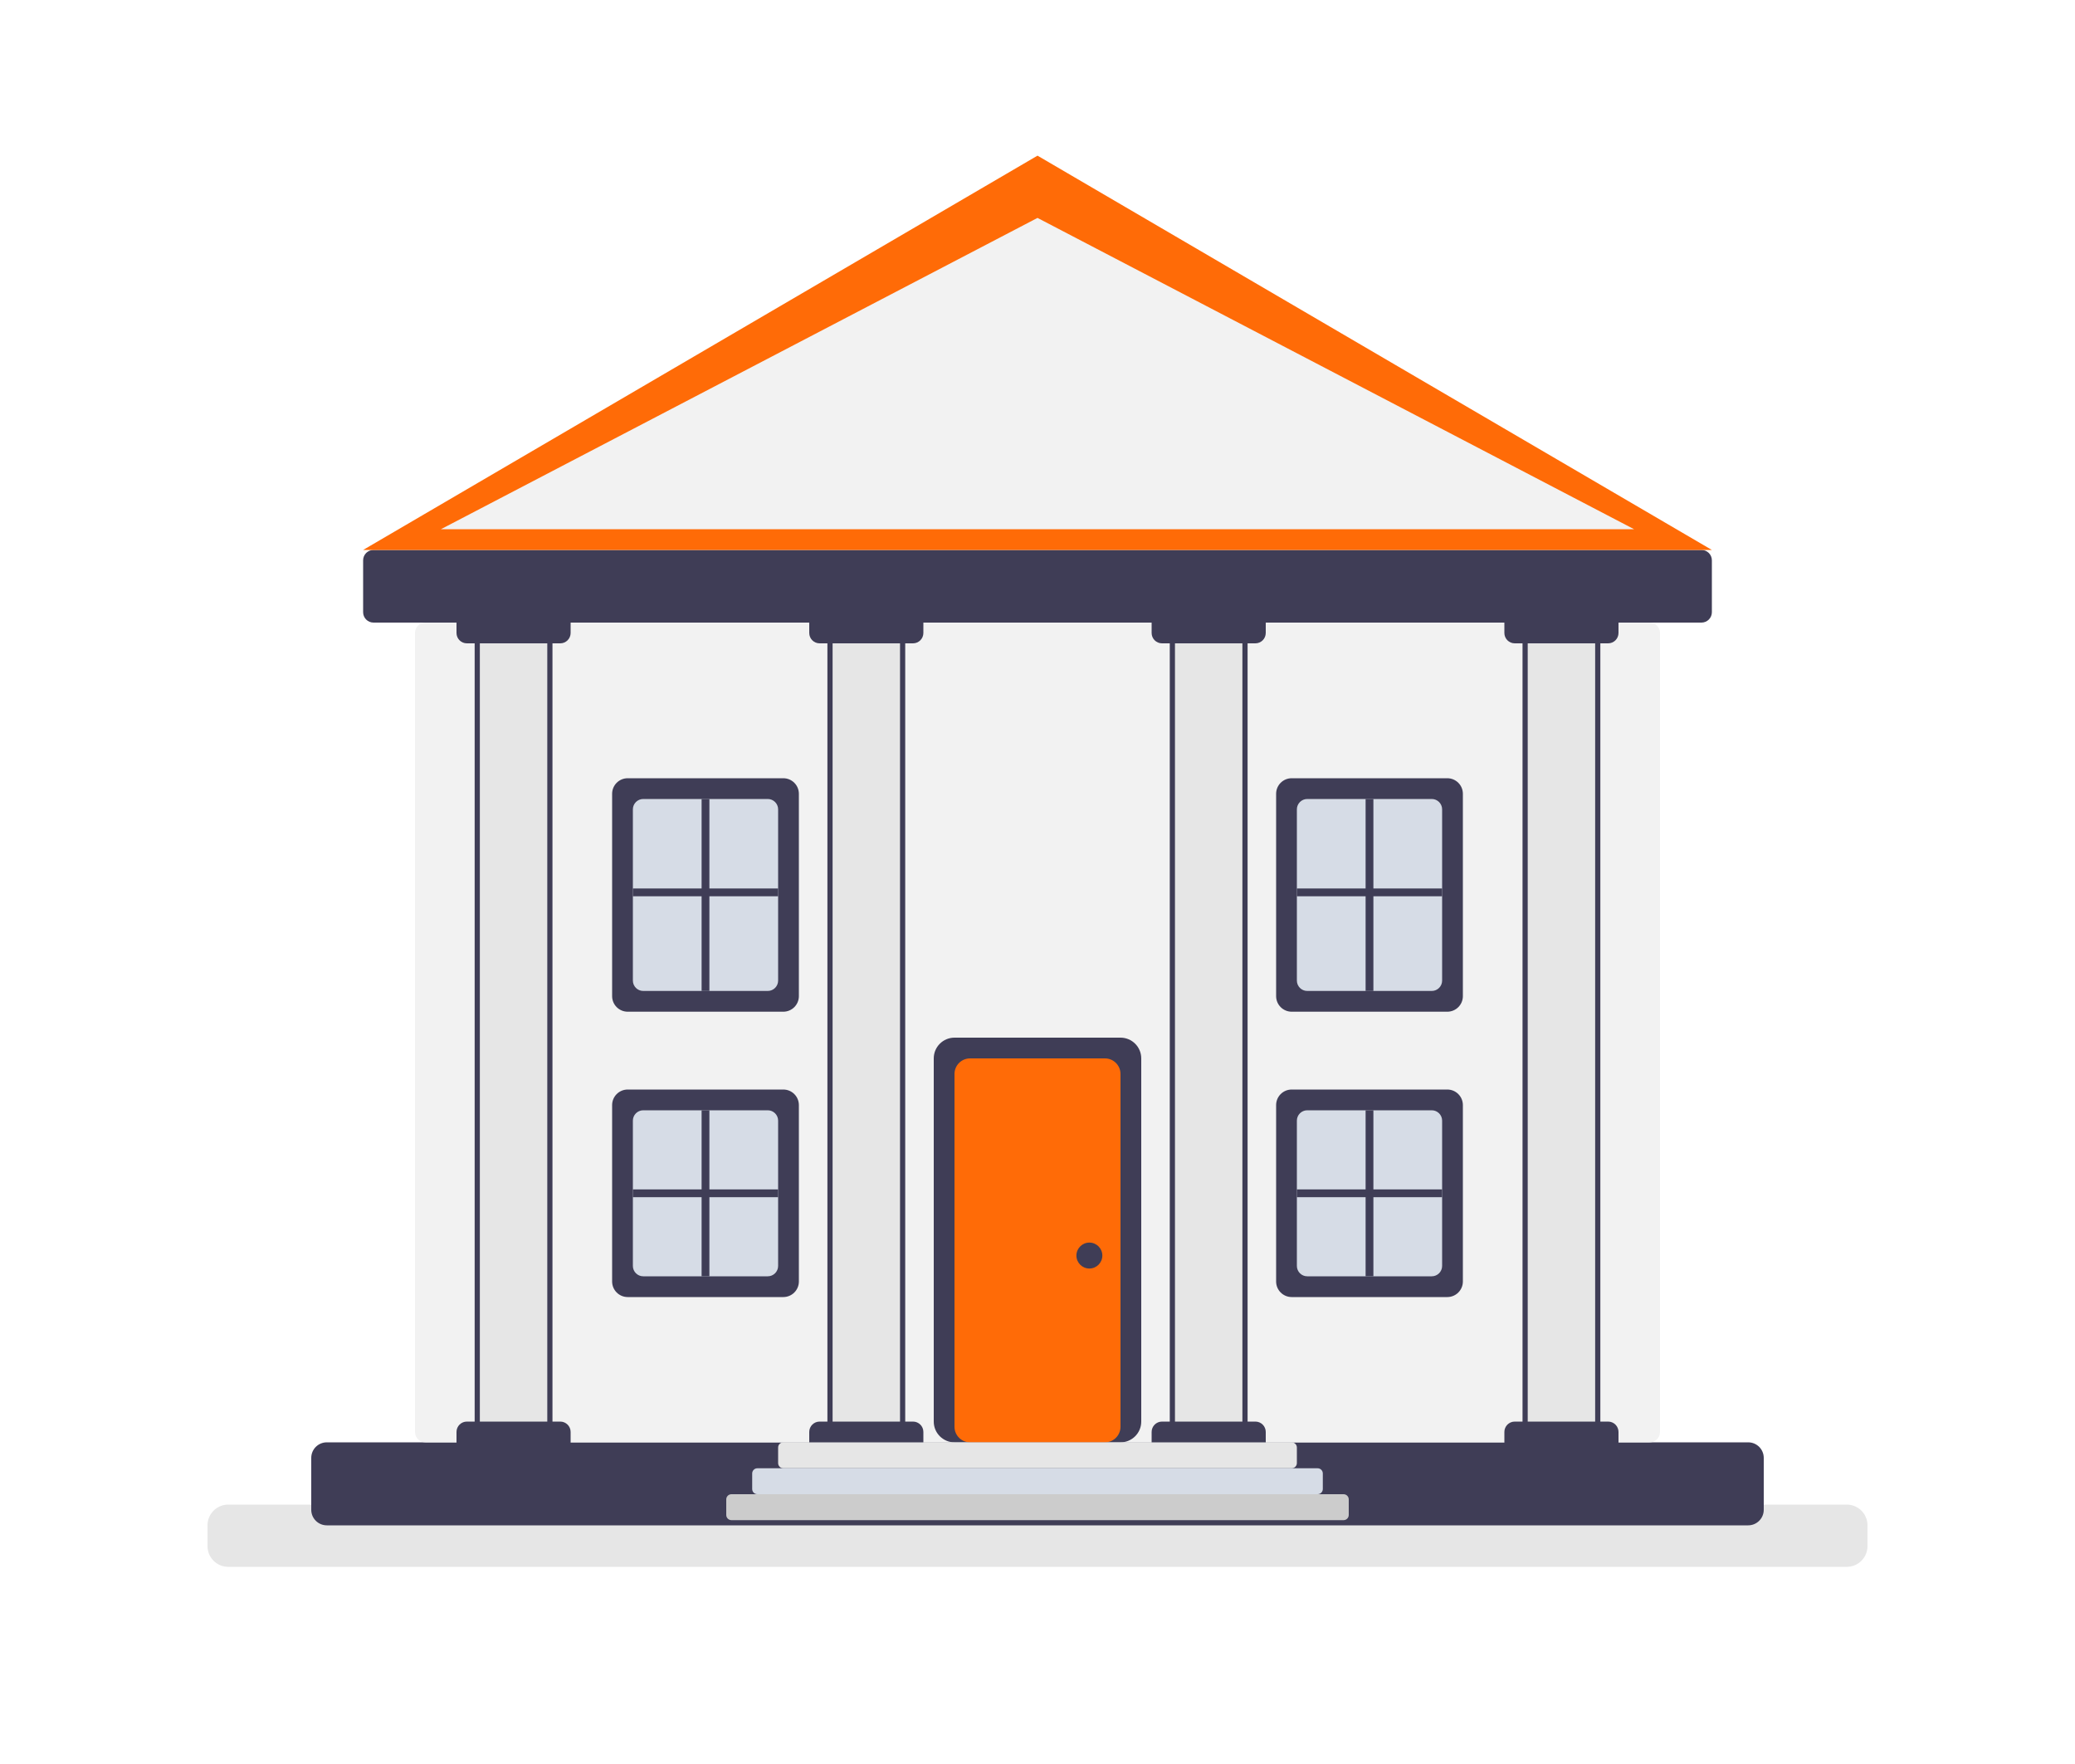
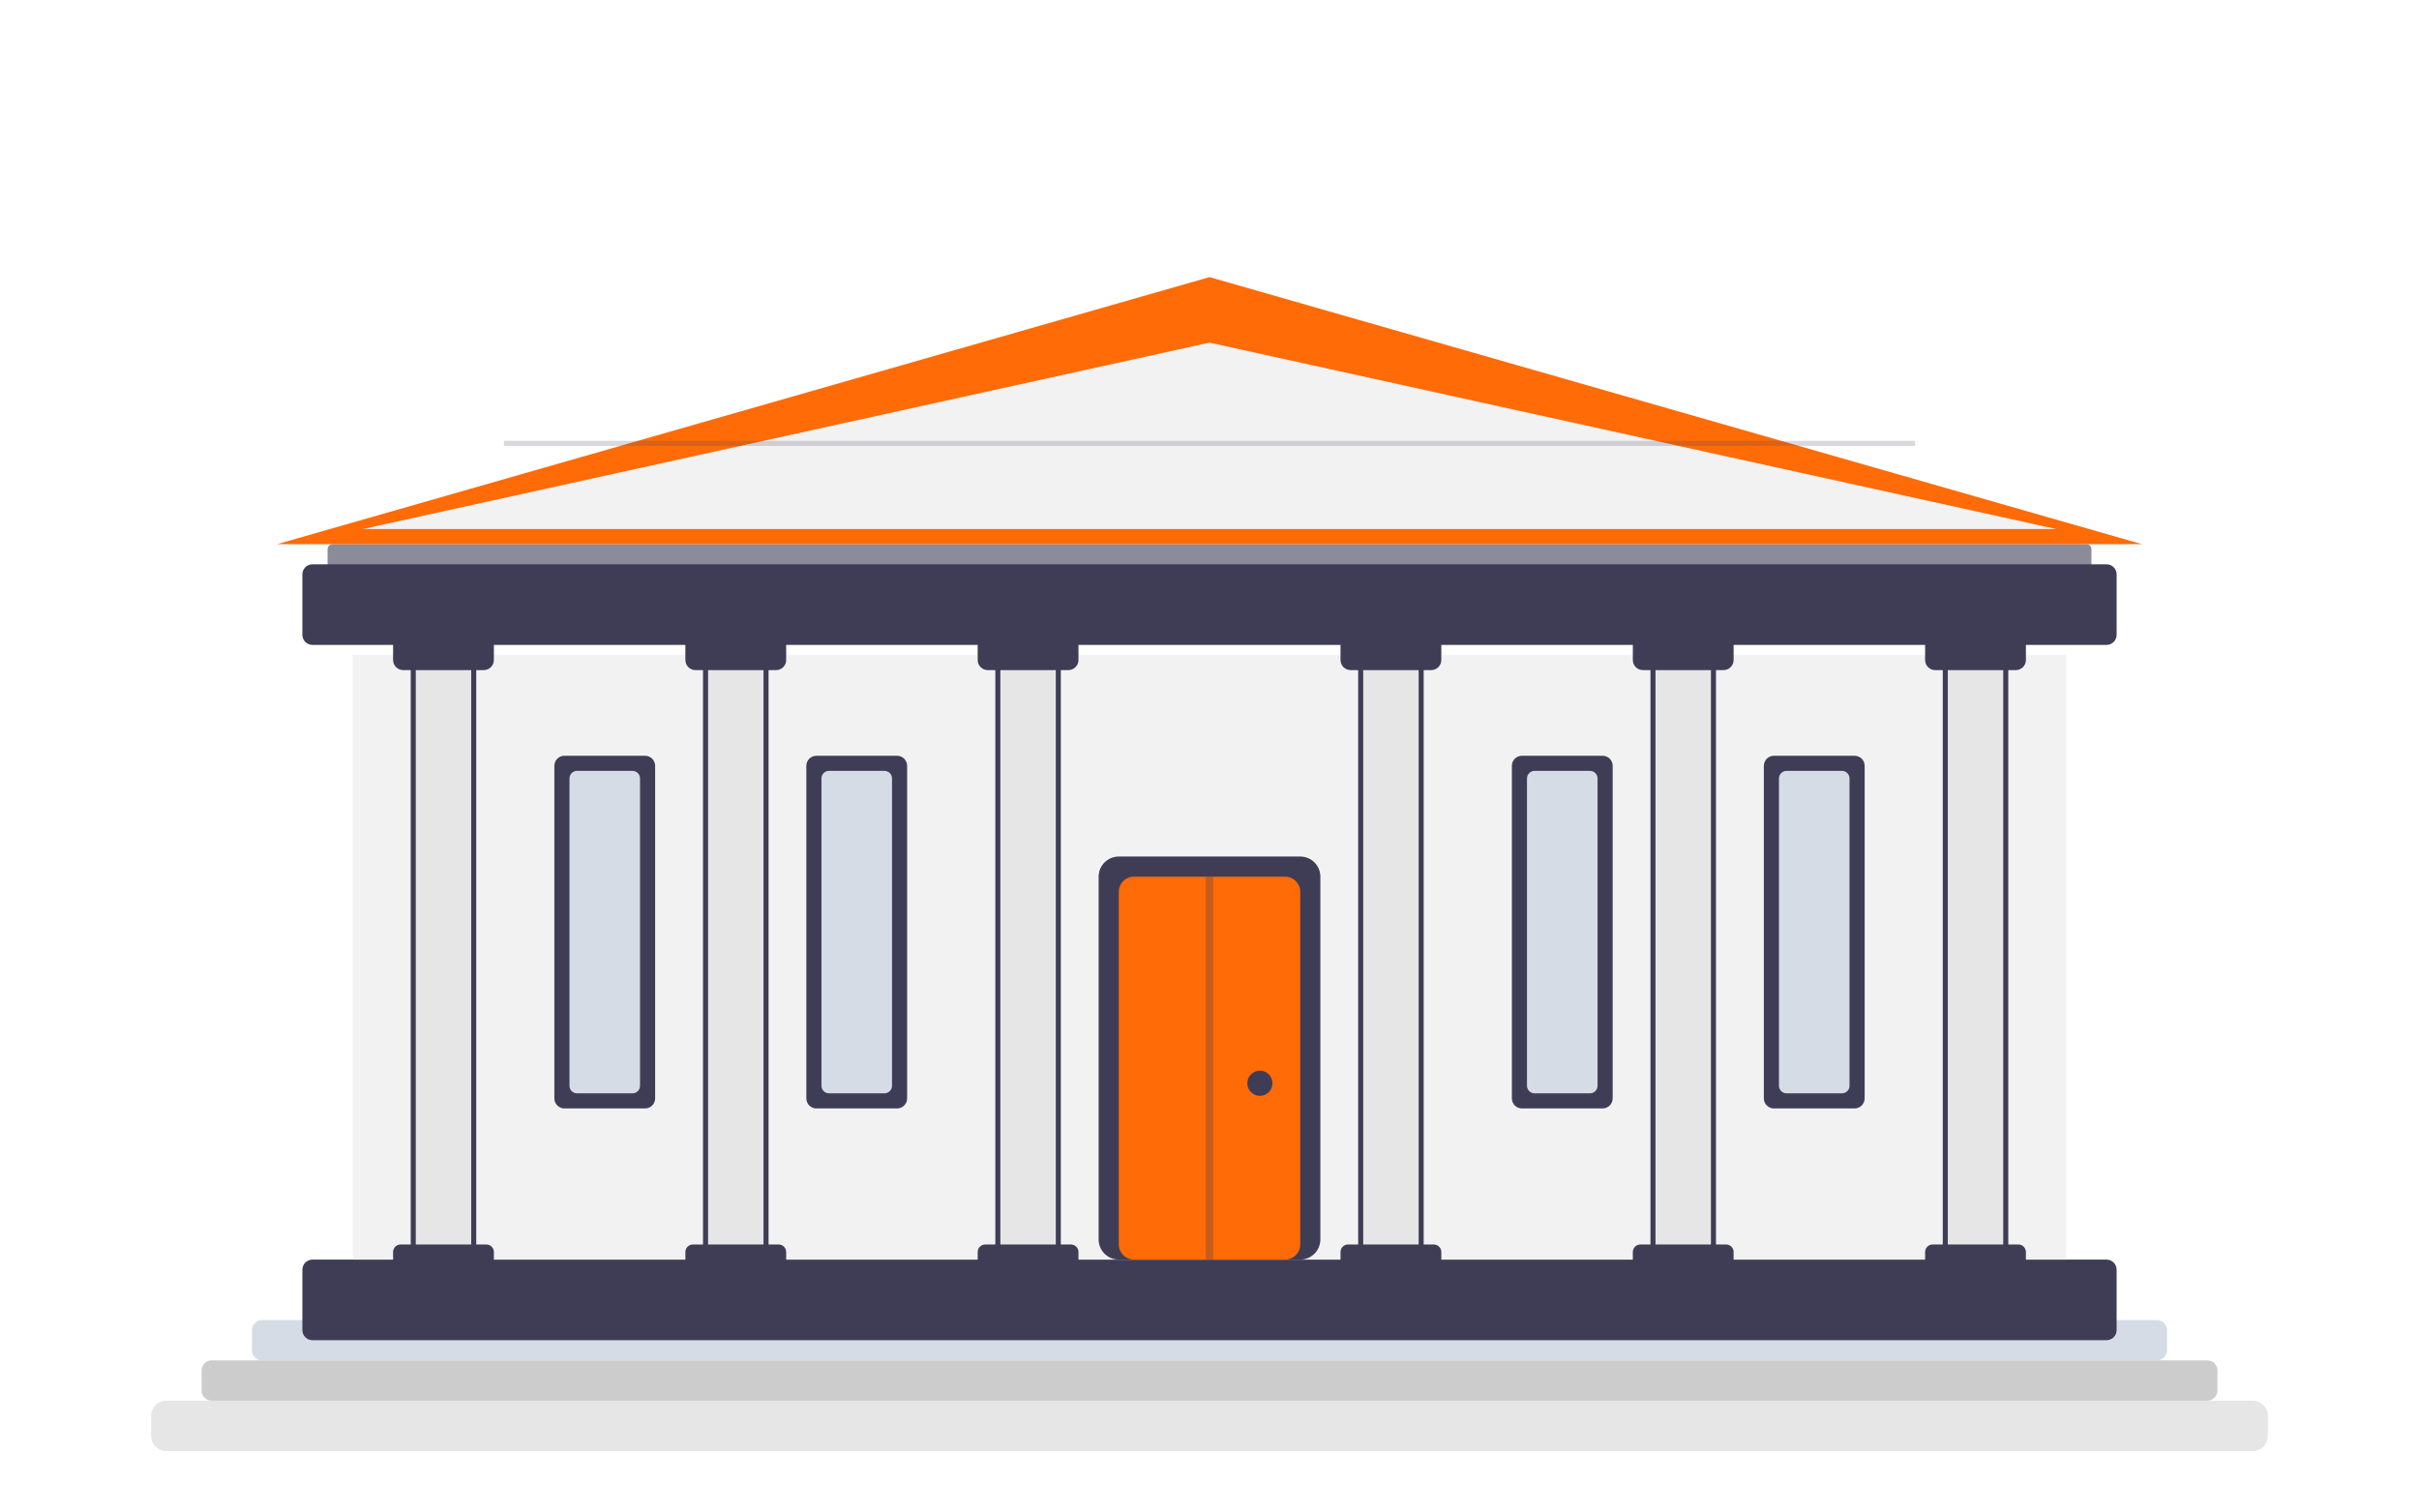
- <svg xmlns="http://www.w3.org/2000/svg" width="400" height="340" viewBox="0 0 400 340" role="img">
-   <rect x="40" y="290" width="320" height="12" rx="4" fill="#e6e6e6" />
-   <rect x="60" y="278" width="280" height="16" rx="3" fill="#3f3d56" />
-   <rect x="80" y="120" width="240" height="158" rx="2" fill="#f2f2f2" />
-   <rect x="118" y="150" width="36" height="45" rx="3" fill="#3f3d56" />
-   <rect x="122" y="154" width="28" height="37" rx="2" fill="#d6dce6" />
-   <line x1="136" y1="154" x2="136" y2="191" stroke="#3f3d56" stroke-width="1.5" />
-   <line x1="122" y1="172" x2="150" y2="172" stroke="#3f3d56" stroke-width="1.5" />
-   <rect x="118" y="210" width="36" height="40" rx="3" fill="#3f3d56" />
-   <rect x="122" y="214" width="28" height="32" rx="2" fill="#d6dce6" />
-   <line x1="136" y1="214" x2="136" y2="246" stroke="#3f3d56" stroke-width="1.5" />
-   <line x1="122" y1="230" x2="150" y2="230" stroke="#3f3d56" stroke-width="1.5" />
-   <rect x="246" y="150" width="36" height="45" rx="3" fill="#3f3d56" />
-   <rect x="250" y="154" width="28" height="37" rx="2" fill="#d6dce6" />
-   <line x1="264" y1="154" x2="264" y2="191" stroke="#3f3d56" stroke-width="1.5" />
-   <line x1="250" y1="172" x2="278" y2="172" stroke="#3f3d56" stroke-width="1.5" />
-   <rect x="246" y="210" width="36" height="40" rx="3" fill="#3f3d56" />
-   <rect x="250" y="214" width="28" height="32" rx="2" fill="#d6dce6" />
-   <line x1="264" y1="214" x2="264" y2="246" stroke="#3f3d56" stroke-width="1.5" />
-   <line x1="250" y1="230" x2="278" y2="230" stroke="#3f3d56" stroke-width="1.5" />
-   <rect x="180" y="200" width="40" height="78" rx="4" fill="#3f3d56" />
-   <rect x="184" y="204" width="32" height="74" rx="3" fill="#FF6B07" />
-   <circle cx="210" cy="242" r="2.5" fill="#3f3d56" />
-   <rect x="92" y="120" width="14" height="158" rx="3" fill="#e6e6e6" stroke="#3f3d56" stroke-width="1" />
-   <rect x="160" y="120" width="14" height="158" rx="3" fill="#e6e6e6" stroke="#3f3d56" stroke-width="1" />
-   <rect x="226" y="120" width="14" height="158" rx="3" fill="#e6e6e6" stroke="#3f3d56" stroke-width="1" />
-   <rect x="294" y="120" width="14" height="158" rx="3" fill="#e6e6e6" stroke="#3f3d56" stroke-width="1" />
-   <rect x="88" y="116" width="22" height="8" rx="2" fill="#3f3d56" />
-   <rect x="156" y="116" width="22" height="8" rx="2" fill="#3f3d56" />
-   <rect x="222" y="116" width="22" height="8" rx="2" fill="#3f3d56" />
-   <rect x="290" y="116" width="22" height="8" rx="2" fill="#3f3d56" />
-   <rect x="88" y="274" width="22" height="6" rx="2" fill="#3f3d56" />
-   <rect x="156" y="274" width="22" height="6" rx="2" fill="#3f3d56" />
-   <rect x="222" y="274" width="22" height="6" rx="2" fill="#3f3d56" />
-   <rect x="290" y="274" width="22" height="6" rx="2" fill="#3f3d56" />
-   <rect x="70" y="106" width="260" height="14" rx="2" fill="#3f3d56" />
-   <polygon points="200,30 70,106 330,106" fill="#FF6B07" />
-   <polygon points="200,42 85,102 315,102" fill="#f2f2f2" />
-   <rect x="150" y="278" width="100" height="5" rx="1" fill="#e6e6e6" />
-   <rect x="145" y="283" width="110" height="5" rx="1" fill="#d6dce6" />
-   <rect x="140" y="288" width="120" height="5" rx="1" fill="#ccc" />
+ <svg xmlns="http://www.w3.org/2000/svg" width="480" height="300" viewBox="0 0 480 300" role="img">
+   <rect x="50" y="262" width="380" height="8" rx="2" fill="#d6dce6" />
+   <rect x="40" y="270" width="400" height="8" rx="2" fill="#ccc" />
+   <rect x="30" y="278" width="420" height="10" rx="3" fill="#e6e6e6" />
+   <rect x="60" y="250" width="360" height="16" rx="2" fill="#3f3d56" />
+   <rect x="70" y="130" width="340" height="120" rx="0" fill="#f2f2f2" />
+   <rect x="110" y="150" width="20" height="70" rx="2" fill="#3f3d56" />
+   <rect x="113" y="153" width="14" height="64" rx="1.5" fill="#d6dce6" />
+   <rect x="160" y="150" width="20" height="70" rx="2" fill="#3f3d56" />
+   <rect x="163" y="153" width="14" height="64" rx="1.5" fill="#d6dce6" />
+   <rect x="300" y="150" width="20" height="70" rx="2" fill="#3f3d56" />
+   <rect x="303" y="153" width="14" height="64" rx="1.5" fill="#d6dce6" />
+   <rect x="350" y="150" width="20" height="70" rx="2" fill="#3f3d56" />
+   <rect x="353" y="153" width="14" height="64" rx="1.5" fill="#d6dce6" />
+   <rect x="218" y="170" width="44" height="80" rx="4" fill="#3f3d56" />
+   <rect x="222" y="174" width="36" height="76" rx="3" fill="#FF6B07" />
+   <line x1="240" y1="174" x2="240" y2="250" stroke="#3f3d56" stroke-width="1.5" opacity="0.3" />
+   <circle cx="250" cy="215" r="2.5" fill="#3f3d56" />
+   <rect x="82" y="130" width="12" height="120" rx="2" fill="#e6e6e6" stroke="#3f3d56" stroke-width="1" />
+   <rect x="140" y="130" width="12" height="120" rx="2" fill="#e6e6e6" stroke="#3f3d56" stroke-width="1" />
+   <rect x="198" y="130" width="12" height="120" rx="2" fill="#e6e6e6" stroke="#3f3d56" stroke-width="1" />
+   <rect x="270" y="130" width="12" height="120" rx="2" fill="#e6e6e6" stroke="#3f3d56" stroke-width="1" />
+   <rect x="328" y="130" width="12" height="120" rx="2" fill="#e6e6e6" stroke="#3f3d56" stroke-width="1" />
+   <rect x="386" y="130" width="12" height="120" rx="2" fill="#e6e6e6" stroke="#3f3d56" stroke-width="1" />
+   <rect x="78" y="125" width="20" height="8" rx="2" fill="#3f3d56" />
+   <rect x="136" y="125" width="20" height="8" rx="2" fill="#3f3d56" />
+   <rect x="194" y="125" width="20" height="8" rx="2" fill="#3f3d56" />
+   <rect x="266" y="125" width="20" height="8" rx="2" fill="#3f3d56" />
+   <rect x="324" y="125" width="20" height="8" rx="2" fill="#3f3d56" />
+   <rect x="382" y="125" width="20" height="8" rx="2" fill="#3f3d56" />
+   <rect x="78" y="247" width="20" height="5" rx="1.5" fill="#3f3d56" />
+   <rect x="136" y="247" width="20" height="5" rx="1.5" fill="#3f3d56" />
+   <rect x="194" y="247" width="20" height="5" rx="1.5" fill="#3f3d56" />
+   <rect x="266" y="247" width="20" height="5" rx="1.5" fill="#3f3d56" />
+   <rect x="324" y="247" width="20" height="5" rx="1.5" fill="#3f3d56" />
+   <rect x="382" y="247" width="20" height="5" rx="1.5" fill="#3f3d56" />
+   <rect x="60" y="112" width="360" height="16" rx="2" fill="#3f3d56" />
+   <rect x="65" y="108" width="350" height="6" rx="1" fill="#3f3d56" opacity="0.6" />
+   <polygon points="240,55 55,108 425,108" fill="#FF6B07" />
+   <polygon points="240,68 72,105 408,105" fill="#f2f2f2" />
+   <line x1="100" y1="88" x2="380" y2="88" stroke="#3f3d56" stroke-width="1" opacity="0.2" />
</svg>
